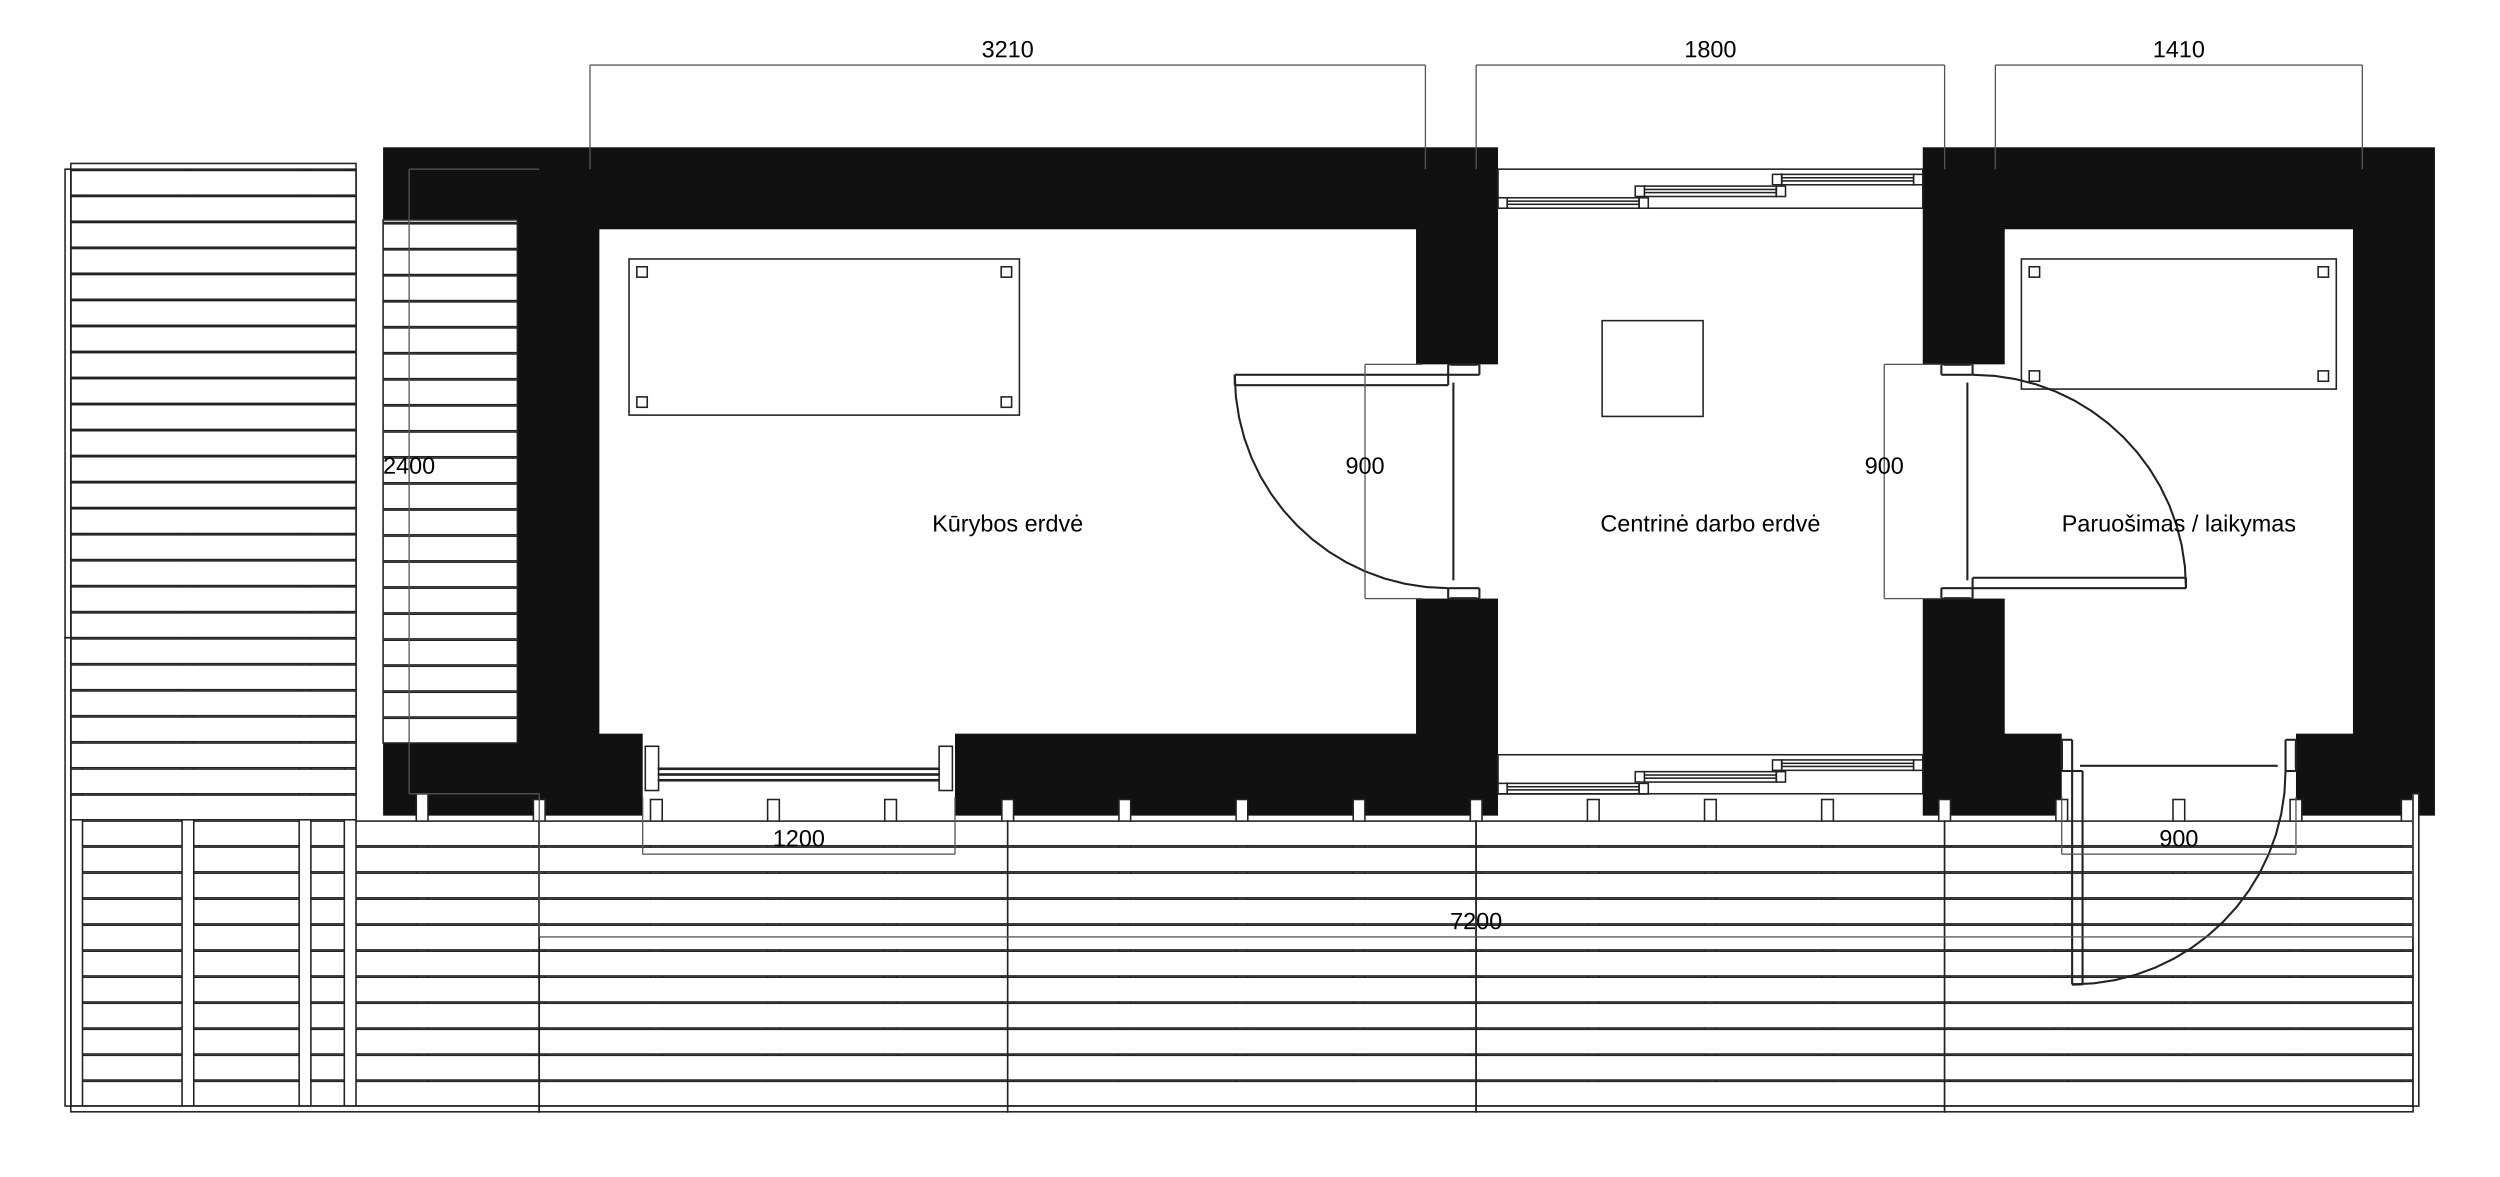
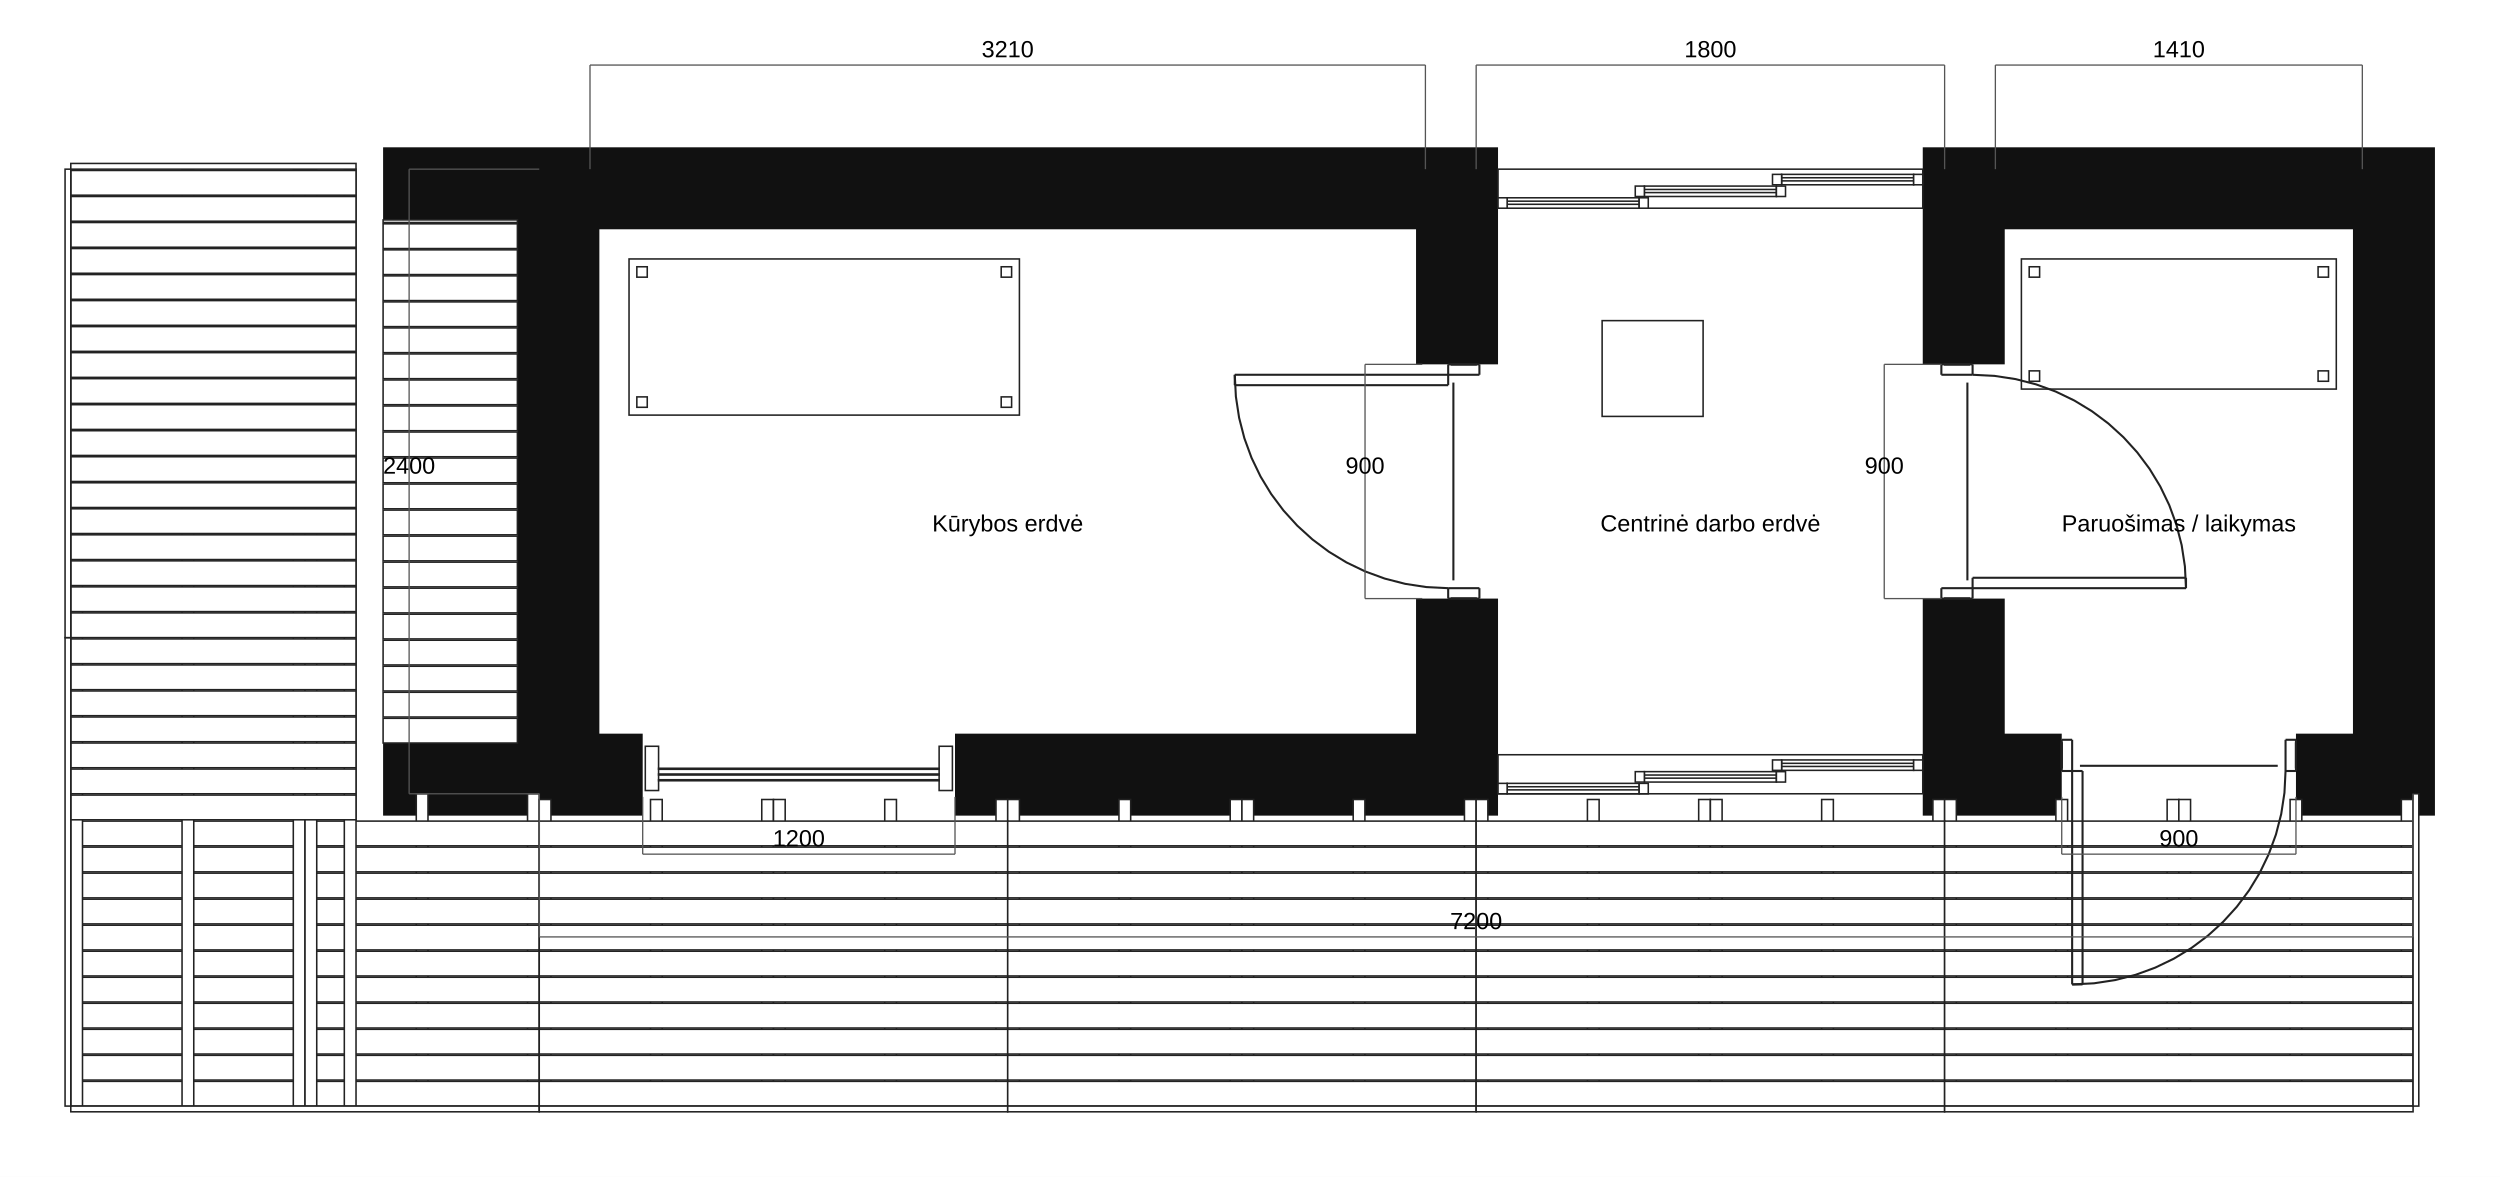
<svg xmlns="http://www.w3.org/2000/svg" viewBox="-2072 -3050 9606.0 4522">
  <rect x="-2072" y="-3050" width="9606.0" height="4522" fill="white" />
  <path d="M-600,84 L397.5,84 L397.5,-231 L231,-231 L231,-2169 L3369.0,-2169 L3369.0,-1650.0 L3684.0,-1650.0 L3684.0,-2484 L-600,-2484 L-600,-2121 L-84,-2121 L-84,-279 L-600,-279 Z M1597.5,84 L3684.0,84 L3684.0,-750.0 L3369.0,-750.0 L3369.0,-231 L1597.5,-231 Z M5316,84 L5850.0,84 L5850.0,-231 L5631,-231 L5631,-750.0 L5316,-750.0 Z M5316,-1650.0 L5631,-1650.0 L5631,-2169 L6969.0,-2169 L6969.0,-231 L6750.0,-231 L6750.0,84 L7284.0,84 L7284.0,-2484 L5316,-2484 Z" fill="#111" fill-rule="evenodd" />
  <polygon points="-472.5,1200 -427.5,1200 -427.5,0 -472.5,0" fill="#ffffff" stroke="#222" stroke-width="6" />
-   <polygon points="-22.5,1200 22.5,1200 22.5,22 -22.5,22" fill="#ffffff" stroke="#222" stroke-width="6" />
+   <polygon points="-45,1200 0,1200 0,0 -45,0" fill="#ffffff" stroke="#222" stroke-width="6" />
+   <polygon points="0,1200 45,1200 45,22 0,22" fill="#ffffff" stroke="#222" stroke-width="6" />
  <polygon points="427.5,1200 472.5,1200 472.5,22 427.5,22" fill="#ffffff" stroke="#222" stroke-width="6" />
-   <polygon points="877.5,1200 922.5,1200 922.5,22 877.5,22" fill="#ffffff" stroke="#222" stroke-width="6" />
+   <polygon points="855,1200 900,1200 900,22 855,22" fill="#ffffff" stroke="#222" stroke-width="6" />
+   <polygon points="900,1200 945,1200 945,22 900,22" fill="#ffffff" stroke="#222" stroke-width="6" />
  <polygon points="1327.5,1200 1372.5,1200 1372.5,22 1327.5,22" fill="#ffffff" stroke="#222" stroke-width="6" />
-   <polygon points="1777.5,1200 1822.5,1200 1822.5,22 1777.5,22" fill="#ffffff" stroke="#222" stroke-width="6" />
+   <polygon points="1755,1200 1800,1200 1800,22 1755,22" fill="#ffffff" stroke="#222" stroke-width="6" />
+   <polygon points="1800,1200 1845,1200 1845,22 1800,22" fill="#ffffff" stroke="#222" stroke-width="6" />
  <polygon points="2227.5,1200 2272.5,1200 2272.5,22 2227.5,22" fill="#ffffff" stroke="#222" stroke-width="6" />
-   <polygon points="2677.5,1200 2722.5,1200 2722.5,22 2677.5,22" fill="#ffffff" stroke="#222" stroke-width="6" />
+   <polygon points="2655,1200 2700,1200 2700,22 2655,22" fill="#ffffff" stroke="#222" stroke-width="6" />
+   <polygon points="2700,1200 2745,1200 2745,22 2700,22" fill="#ffffff" stroke="#222" stroke-width="6" />
  <polygon points="3127.5,1200 3172.5,1200 3172.5,22 3127.5,22" fill="#ffffff" stroke="#222" stroke-width="6" />
-   <polygon points="3577.5,1200 3622.5,1200 3622.5,22 3577.5,22" fill="#ffffff" stroke="#222" stroke-width="6" />
+   <polygon points="3555,1200 3600,1200 3600,22 3555,22" fill="#ffffff" stroke="#222" stroke-width="6" />
+   <polygon points="3600,1200 3645,1200 3645,22 3600,22" fill="#ffffff" stroke="#222" stroke-width="6" />
  <polygon points="4027.5,1200 4072.5,1200 4072.5,22 4027.5,22" fill="#ffffff" stroke="#222" stroke-width="6" />
-   <polygon points="4477.5,1200 4522.5,1200 4522.5,22 4477.5,22" fill="#ffffff" stroke="#222" stroke-width="6" />
+   <polygon points="4455,1200 4500,1200 4500,22 4455,22" fill="#ffffff" stroke="#222" stroke-width="6" />
+   <polygon points="4500,1200 4545,1200 4545,22 4500,22" fill="#ffffff" stroke="#222" stroke-width="6" />
  <polygon points="4927.5,1200 4972.5,1200 4972.5,22 4927.5,22" fill="#ffffff" stroke="#222" stroke-width="6" />
-   <polygon points="5377.5,1200 5422.5,1200 5422.5,22 5377.5,22" fill="#ffffff" stroke="#222" stroke-width="6" />
+   <polygon points="5355,1200 5400,1200 5400,22 5355,22" fill="#ffffff" stroke="#222" stroke-width="6" />
+   <polygon points="5400,1200 5445,1200 5445,22 5400,22" fill="#ffffff" stroke="#222" stroke-width="6" />
  <polygon points="5827.5,1200 5872.5,1200 5872.5,22 5827.5,22" fill="#ffffff" stroke="#222" stroke-width="6" />
-   <polygon points="6277.5,1200 6322.5,1200 6322.5,22 6277.5,22" fill="#ffffff" stroke="#222" stroke-width="6" />
+   <polygon points="6255,1200 6300,1200 6300,22 6255,22" fill="#ffffff" stroke="#222" stroke-width="6" />
+   <polygon points="6300,1200 6345,1200 6345,22 6300,22" fill="#ffffff" stroke="#222" stroke-width="6" />
  <polygon points="6727.5,1200 6772.5,1200 6772.5,22 6727.5,22" fill="#ffffff" stroke="#222" stroke-width="6" />
  <polygon points="7155,1200 7200,1200 7200,22 7155,22" fill="#ffffff" stroke="#222" stroke-width="6" />
  <polygon points="-1800,1200 0,1200 0,1105 -1800,1105" fill="#ffffff" stroke="#222" stroke-width="6" />
  <polygon points="0,1200 1800,1200 1800,1105 0,1105" fill="#ffffff" stroke="#222" stroke-width="6" />
  <polygon points="1800,1200 3600,1200 3600,1105 1800,1105" fill="#ffffff" stroke="#222" stroke-width="6" />
  <polygon points="3600,1200 5400,1200 5400,1105 3600,1105" fill="#ffffff" stroke="#222" stroke-width="6" />
  <polygon points="5400,1200 7200,1200 7200,1105 5400,1105" fill="#ffffff" stroke="#222" stroke-width="6" />
  <polygon points="-1800,1100 0,1100 0,1005 -1800,1005" fill="#ffffff" stroke="#222" stroke-width="6" />
  <polygon points="0,1100 1800,1100 1800,1005 0,1005" fill="#ffffff" stroke="#222" stroke-width="6" />
  <polygon points="1800,1100 3600,1100 3600,1005 1800,1005" fill="#ffffff" stroke="#222" stroke-width="6" />
  <polygon points="3600,1100 5400,1100 5400,1005 3600,1005" fill="#ffffff" stroke="#222" stroke-width="6" />
  <polygon points="5400,1100 7200,1100 7200,1005 5400,1005" fill="#ffffff" stroke="#222" stroke-width="6" />
  <polygon points="-1800,1000 0,1000 0,905 -1800,905" fill="#ffffff" stroke="#222" stroke-width="6" />
  <polygon points="0,1000 1800,1000 1800,905 0,905" fill="#ffffff" stroke="#222" stroke-width="6" />
  <polygon points="1800,1000 3600,1000 3600,905 1800,905" fill="#ffffff" stroke="#222" stroke-width="6" />
  <polygon points="3600,1000 5400,1000 5400,905 3600,905" fill="#ffffff" stroke="#222" stroke-width="6" />
  <polygon points="5400,1000 7200,1000 7200,905 5400,905" fill="#ffffff" stroke="#222" stroke-width="6" />
  <polygon points="-1800,900 0,900 0,805 -1800,805" fill="#ffffff" stroke="#222" stroke-width="6" />
  <polygon points="0,900 1800,900 1800,805 0,805" fill="#ffffff" stroke="#222" stroke-width="6" />
  <polygon points="1800,900 3600,900 3600,805 1800,805" fill="#ffffff" stroke="#222" stroke-width="6" />
  <polygon points="3600,900 5400,900 5400,805 3600,805" fill="#ffffff" stroke="#222" stroke-width="6" />
  <polygon points="5400,900 7200,900 7200,805 5400,805" fill="#ffffff" stroke="#222" stroke-width="6" />
  <polygon points="-1800,800 0,800 0,705 -1800,705" fill="#ffffff" stroke="#222" stroke-width="6" />
  <polygon points="0,800 1800,800 1800,705 0,705" fill="#ffffff" stroke="#222" stroke-width="6" />
  <polygon points="1800,800 3600,800 3600,705 1800,705" fill="#ffffff" stroke="#222" stroke-width="6" />
  <polygon points="3600,800 5400,800 5400,705 3600,705" fill="#ffffff" stroke="#222" stroke-width="6" />
  <polygon points="5400,800 7200,800 7200,705 5400,705" fill="#ffffff" stroke="#222" stroke-width="6" />
  <polygon points="-1800,700 0,700 0,605 -1800,605" fill="#ffffff" stroke="#222" stroke-width="6" />
  <polygon points="0,700 1800,700 1800,605 0,605" fill="#ffffff" stroke="#222" stroke-width="6" />
  <polygon points="1800,700 3600,700 3600,605 1800,605" fill="#ffffff" stroke="#222" stroke-width="6" />
  <polygon points="3600,700 5400,700 5400,605 3600,605" fill="#ffffff" stroke="#222" stroke-width="6" />
  <polygon points="5400,700 7200,700 7200,605 5400,605" fill="#ffffff" stroke="#222" stroke-width="6" />
  <polygon points="-1800,600 0,600 0,505 -1800,505" fill="#ffffff" stroke="#222" stroke-width="6" />
  <polygon points="0,600 1800,600 1800,505 0,505" fill="#ffffff" stroke="#222" stroke-width="6" />
  <polygon points="1800,600 3600,600 3600,505 1800,505" fill="#ffffff" stroke="#222" stroke-width="6" />
  <polygon points="3600,600 5400,600 5400,505 3600,505" fill="#ffffff" stroke="#222" stroke-width="6" />
  <polygon points="5400,600 7200,600 7200,505 5400,505" fill="#ffffff" stroke="#222" stroke-width="6" />
  <polygon points="-1800,500 0,500 0,405 -1800,405" fill="#ffffff" stroke="#222" stroke-width="6" />
  <polygon points="0,500 1800,500 1800,405 0,405" fill="#ffffff" stroke="#222" stroke-width="6" />
  <polygon points="1800,500 3600,500 3600,405 1800,405" fill="#ffffff" stroke="#222" stroke-width="6" />
  <polygon points="3600,500 5400,500 5400,405 3600,405" fill="#ffffff" stroke="#222" stroke-width="6" />
  <polygon points="5400,500 7200,500 7200,405 5400,405" fill="#ffffff" stroke="#222" stroke-width="6" />
  <polygon points="-1800,400 0,400 0,305 -1800,305" fill="#ffffff" stroke="#222" stroke-width="6" />
  <polygon points="0,400 1800,400 1800,305 0,305" fill="#ffffff" stroke="#222" stroke-width="6" />
  <polygon points="1800,400 3600,400 3600,305 1800,305" fill="#ffffff" stroke="#222" stroke-width="6" />
  <polygon points="3600,400 5400,400 5400,305 3600,305" fill="#ffffff" stroke="#222" stroke-width="6" />
  <polygon points="5400,400 7200,400 7200,305 5400,305" fill="#ffffff" stroke="#222" stroke-width="6" />
  <polygon points="-1800,300 0,300 0,205 -1800,205" fill="#ffffff" stroke="#222" stroke-width="6" />
  <polygon points="0,300 1800,300 1800,205 0,205" fill="#ffffff" stroke="#222" stroke-width="6" />
  <polygon points="1800,300 3600,300 3600,205 1800,205" fill="#ffffff" stroke="#222" stroke-width="6" />
  <polygon points="3600,300 5400,300 5400,205 3600,205" fill="#ffffff" stroke="#222" stroke-width="6" />
  <polygon points="5400,300 7200,300 7200,205 5400,205" fill="#ffffff" stroke="#222" stroke-width="6" />
  <polygon points="-1800,200 0,200 0,105 -1800,105" fill="#ffffff" stroke="#222" stroke-width="6" />
  <polygon points="0,200 1800,200 1800,105 0,105" fill="#ffffff" stroke="#222" stroke-width="6" />
  <polygon points="1800,200 3600,200 3600,105 1800,105" fill="#ffffff" stroke="#222" stroke-width="6" />
  <polygon points="3600,200 5400,200 5400,105 3600,105" fill="#ffffff" stroke="#222" stroke-width="6" />
  <polygon points="5400,200 7200,200 7200,105 5400,105" fill="#ffffff" stroke="#222" stroke-width="6" />
  <polygon points="-1800,1200 -1755,1200 -1755,-2400 -1800,-2400" fill="#ffffff" stroke="#222" stroke-width="6" />
  <polygon points="-1372.5,1200 -1327.5,1200 -1327.5,-2400 -1372.5,-2400" fill="#ffffff" stroke="#222" stroke-width="6" />
-   <polygon points="-922.5,1200 -877.5,1200 -877.5,-2400 -922.5,-2400" fill="#ffffff" stroke="#222" stroke-width="6" />
+   <polygon points="-945,1200 -900,1200 -900,-2400 -945,-2400" fill="#ffffff" stroke="#222" stroke-width="6" />
+   <polygon points="-900,1200 -855,1200 -855,-2400 -900,-2400" fill="#ffffff" stroke="#222" stroke-width="6" />
  <polygon points="-749,1200 -704,1200 -704,-2400 -749,-2400" fill="#ffffff" stroke="#222" stroke-width="6" />
  <polygon points="-1800,100 -704,100 -704,5 -1800,5" fill="#ffffff" stroke="#222" stroke-width="6" />
  <polygon points="-1800,0 -704,0 -704,-95 -1800,-95" fill="#ffffff" stroke="#222" stroke-width="6" />
  <polygon points="-1800,-100 -704,-100 -704,-195 -1800,-195" fill="#ffffff" stroke="#222" stroke-width="6" />
  <polygon points="-1800,-200 -704,-200 -704,-295 -1800,-295" fill="#ffffff" stroke="#222" stroke-width="6" />
  <polygon points="-1800,-300 -704,-300 -704,-395 -1800,-395" fill="#ffffff" stroke="#222" stroke-width="6" />
  <polygon points="-1800,-400 -704,-400 -704,-495 -1800,-495" fill="#ffffff" stroke="#222" stroke-width="6" />
  <polygon points="-1800,-500 -704,-500 -704,-595 -1800,-595" fill="#ffffff" stroke="#222" stroke-width="6" />
  <polygon points="-1800,-600 -704,-600 -704,-695 -1800,-695" fill="#ffffff" stroke="#222" stroke-width="6" />
  <polygon points="-1800,-700 -704,-700 -704,-795 -1800,-795" fill="#ffffff" stroke="#222" stroke-width="6" />
  <polygon points="-1800,-800 -704,-800 -704,-895 -1800,-895" fill="#ffffff" stroke="#222" stroke-width="6" />
  <polygon points="-1800,-900 -704,-900 -704,-995 -1800,-995" fill="#ffffff" stroke="#222" stroke-width="6" />
  <polygon points="-1800,-1000 -704,-1000 -704,-1095 -1800,-1095" fill="#ffffff" stroke="#222" stroke-width="6" />
  <polygon points="-1800,-1100 -704,-1100 -704,-1195 -1800,-1195" fill="#ffffff" stroke="#222" stroke-width="6" />
  <polygon points="-1800,-1200 -704,-1200 -704,-1295 -1800,-1295" fill="#ffffff" stroke="#222" stroke-width="6" />
  <polygon points="-1800,-1300 -704,-1300 -704,-1395 -1800,-1395" fill="#ffffff" stroke="#222" stroke-width="6" />
  <polygon points="-1800,-1400 -704,-1400 -704,-1495 -1800,-1495" fill="#ffffff" stroke="#222" stroke-width="6" />
  <polygon points="-1800,-1500 -704,-1500 -704,-1595 -1800,-1595" fill="#ffffff" stroke="#222" stroke-width="6" />
  <polygon points="-1800,-1600 -704,-1600 -704,-1695 -1800,-1695" fill="#ffffff" stroke="#222" stroke-width="6" />
  <polygon points="-1800,-1700 -704,-1700 -704,-1795 -1800,-1795" fill="#ffffff" stroke="#222" stroke-width="6" />
  <polygon points="-1800,-1800 -704,-1800 -704,-1895 -1800,-1895" fill="#ffffff" stroke="#222" stroke-width="6" />
  <polygon points="-1800,-1900 -704,-1900 -704,-1995 -1800,-1995" fill="#ffffff" stroke="#222" stroke-width="6" />
  <polygon points="-1800,-2000 -704,-2000 -704,-2095 -1800,-2095" fill="#ffffff" stroke="#222" stroke-width="6" />
  <polygon points="-1800,-2100 -704,-2100 -704,-2195 -1800,-2195" fill="#ffffff" stroke="#222" stroke-width="6" />
  <polygon points="-1800,-2200 -704,-2200 -704,-2295 -1800,-2295" fill="#ffffff" stroke="#222" stroke-width="6" />
  <polygon points="-1800,-2300 -704,-2300 -704,-2395 -1800,-2395" fill="#ffffff" stroke="#222" stroke-width="6" />
  <polygon points="-1800,1222 0,1222 0,1200 -1800,1200" fill="#ffffff" stroke="#222" stroke-width="6" />
  <polygon points="0,1222 1800,1222 1800,1200 0,1200" fill="#ffffff" stroke="#222" stroke-width="6" />
  <polygon points="1800,1222 3600,1222 3600,1200 1800,1200" fill="#ffffff" stroke="#222" stroke-width="6" />
  <polygon points="3600,1222 5400,1222 5400,1200 3600,1200" fill="#ffffff" stroke="#222" stroke-width="6" />
  <polygon points="5400,1222 7200,1222 7200,1200 5400,1200" fill="#ffffff" stroke="#222" stroke-width="6" />
  <polygon points="-1822,1200 -1800,1200 -1800,-600 -1822,-600" fill="#ffffff" stroke="#222" stroke-width="6" />
  <polygon points="-1822,-600 -1800,-600 -1800,-2400 -1822,-2400" fill="#ffffff" stroke="#222" stroke-width="6" />
  <polygon points="7200,1200 7222,1200 7222,0 7200,0" fill="#ffffff" stroke="#222" stroke-width="6" />
  <polygon points="-1800,-2400 -704,-2400 -704,-2422 -1800,-2422" fill="#ffffff" stroke="#222" stroke-width="6" />
  <polygon points="345,-1455 1845,-1455 1845,-2055 345,-2055" fill="#ffffff" stroke="#222" stroke-width="6" />
  <polygon points="375,-1485 415,-1485 415,-1525 375,-1525" fill="#ffffff" stroke="#222" stroke-width="6" />
  <polygon points="1775,-1485 1815,-1485 1815,-1525 1775,-1525" fill="#ffffff" stroke="#222" stroke-width="6" />
  <polygon points="375,-1985 415,-1985 415,-2025 375,-2025" fill="#ffffff" stroke="#222" stroke-width="6" />
  <polygon points="1775,-1985 1815,-1985 1815,-2025 1775,-2025" fill="#ffffff" stroke="#222" stroke-width="6" />
  <polygon points="5695,-1555 6905,-1555 6905,-2055 5695,-2055" fill="#ffffff" stroke="#222" stroke-width="6" />
  <polygon points="5725,-1585 5765,-1585 5765,-1625 5725,-1625" fill="#ffffff" stroke="#222" stroke-width="6" />
  <polygon points="6835,-1585 6875,-1585 6875,-1625 6835,-1625" fill="#ffffff" stroke="#222" stroke-width="6" />
  <polygon points="5725,-1985 5765,-1985 5765,-2025 5725,-2025" fill="#ffffff" stroke="#222" stroke-width="6" />
  <polygon points="6835,-1985 6875,-1985 6875,-2025 6835,-2025" fill="#ffffff" stroke="#222" stroke-width="6" />
  <polygon points="3684,0 5316,0 5316,-150 3684,-150" fill="#ffffff" stroke="#222" stroke-width="6" />
  <polygon points="3719.0,0 4226.333,0 4226.333,-40 3719.0,-40" fill="#ffffff" stroke="#222" stroke-width="6" />
  <polygon points="4246.333,-45 4753.667,-45 4753.667,-85 4246.333,-85" fill="#ffffff" stroke="#222" stroke-width="6" />
  <polygon points="4773.667,-90 5281.0,-90 5281.0,-130 4773.667,-130" fill="#ffffff" stroke="#222" stroke-width="6" />
  <polygon points="3684,-2250 5316,-2250 5316,-2400 3684,-2400" fill="#ffffff" stroke="#222" stroke-width="6" />
  <polygon points="3719.0,-2250 4226.333,-2250 4226.333,-2290 3719.0,-2290" fill="#ffffff" stroke="#222" stroke-width="6" />
  <polygon points="4246.333,-2295 4753.667,-2295 4753.667,-2335 4246.333,-2335" fill="#ffffff" stroke="#222" stroke-width="6" />
  <polygon points="4773.667,-2340 5281.0,-2340 5281.0,-2380 4773.667,-2380" fill="#ffffff" stroke="#222" stroke-width="6" />
  <polygon points="4084,-1450 4472,-1450 4472,-1818 4084,-1818" fill="#ffffff" stroke="#222" stroke-width="6" />
  <polygon points="-600,-195 -84,-195 -84,-290 -600,-290" fill="#ffffff" stroke="#222" stroke-width="6" />
  <polygon points="-600,-295 -84,-295 -84,-390 -600,-390" fill="#ffffff" stroke="#222" stroke-width="6" />
  <polygon points="-600,-395 -84,-395 -84,-490 -600,-490" fill="#ffffff" stroke="#222" stroke-width="6" />
  <polygon points="-600,-495 -84,-495 -84,-590 -600,-590" fill="#ffffff" stroke="#222" stroke-width="6" />
  <polygon points="-600,-595 -84,-595 -84,-690 -600,-690" fill="#ffffff" stroke="#222" stroke-width="6" />
  <polygon points="-600,-695 -84,-695 -84,-790 -600,-790" fill="#ffffff" stroke="#222" stroke-width="6" />
  <polygon points="-600,-795 -84,-795 -84,-890 -600,-890" fill="#ffffff" stroke="#222" stroke-width="6" />
  <polygon points="-600,-895 -84,-895 -84,-990 -600,-990" fill="#ffffff" stroke="#222" stroke-width="6" />
  <polygon points="-600,-995 -84,-995 -84,-1090 -600,-1090" fill="#ffffff" stroke="#222" stroke-width="6" />
  <polygon points="-600,-1095 -84,-1095 -84,-1190 -600,-1190" fill="#ffffff" stroke="#222" stroke-width="6" />
  <polygon points="-600,-1195 -84,-1195 -84,-1290 -600,-1290" fill="#ffffff" stroke="#222" stroke-width="6" />
  <polygon points="-600,-1295 -84,-1295 -84,-1390 -600,-1390" fill="#ffffff" stroke="#222" stroke-width="6" />
  <polygon points="-600,-1395 -84,-1395 -84,-1490 -600,-1490" fill="#ffffff" stroke="#222" stroke-width="6" />
  <polygon points="-600,-1495 -84,-1495 -84,-1590 -600,-1590" fill="#ffffff" stroke="#222" stroke-width="6" />
  <polygon points="-600,-1595 -84,-1595 -84,-1690 -600,-1690" fill="#ffffff" stroke="#222" stroke-width="6" />
  <polygon points="-600,-1695 -84,-1695 -84,-1790 -600,-1790" fill="#ffffff" stroke="#222" stroke-width="6" />
  <polygon points="-600,-1795 -84,-1795 -84,-1890 -600,-1890" fill="#ffffff" stroke="#222" stroke-width="6" />
  <polygon points="-600,-1895 -84,-1895 -84,-1990 -600,-1990" fill="#ffffff" stroke="#222" stroke-width="6" />
  <polygon points="-600,-1995 -84,-1995 -84,-2090 -600,-2090" fill="#ffffff" stroke="#222" stroke-width="6" />
  <polygon points="-600,-2095 -84,-2095 -84,-2190 -600,-2190" fill="#ffffff" stroke="#222" stroke-width="6" />
  <polygon points="-600,-2195 -84,-2195 -84,-2205 -600,-2205" fill="#ffffff" stroke="#222" stroke-width="6" />
  <polygon points="407.5,-12.5 458.5,-12.5 458.5,-182.5 407.5,-182.5" fill="#ffffff" stroke="#222" stroke-width="6" />
  <polygon points="1536.5,-12.5 1587.5,-12.5 1587.5,-182.5 1536.5,-182.5" fill="#ffffff" stroke="#222" stroke-width="6" />
  <polygon points="458.5,-50.0 1536.5,-50.0 1536.5,-54.0 458.5,-54.0" fill="#ffffff" stroke="#222" stroke-width="6" />
  <polygon points="458.5,-72.0 1536.5,-72.0 1536.5,-76.0 458.5,-76.0" fill="#ffffff" stroke="#222" stroke-width="6" />
  <polygon points="458.5,-94.0 1536.5,-94.0 1536.5,-98.0 458.5,-98.0" fill="#ffffff" stroke="#222" stroke-width="6" />
  <polygon points="3719.0,-15.0 4226.333,-15.0 4226.333,-27.0 3719.0,-27.0" fill="#ffffff" stroke="#222" stroke-width="6" />
  <polygon points="3684.0,-0.0 3719.0,-0.0 3719.0,-40.0 3684.0,-40.0" fill="#ffffff" stroke="#222" stroke-width="6" />
  <polygon points="4226.333,-0.0 4261.333,-0.0 4261.333,-40.0 4226.333,-40.0" fill="#ffffff" stroke="#222" stroke-width="6" />
  <polygon points="4246.333,-60.0 4753.667,-60.0 4753.667,-72.0 4246.333,-72.0" fill="#ffffff" stroke="#222" stroke-width="6" />
  <polygon points="4211.333,-45.0 4246.333,-45.0 4246.333,-85.0 4211.333,-85.0" fill="#ffffff" stroke="#222" stroke-width="6" />
  <polygon points="4753.667,-45.0 4788.667,-45.0 4788.667,-85.0 4753.667,-85.0" fill="#ffffff" stroke="#222" stroke-width="6" />
  <polygon points="4773.667,-105.0 5281.0,-105.0 5281.0,-117.0 4773.667,-117.0" fill="#ffffff" stroke="#222" stroke-width="6" />
  <polygon points="4738.667,-90.0 4773.667,-90.0 4773.667,-130.0 4738.667,-130.0" fill="#ffffff" stroke="#222" stroke-width="6" />
  <polygon points="5281.0,-90.0 5316.0,-90.0 5316.0,-130.0 5281.0,-130.0" fill="#ffffff" stroke="#222" stroke-width="6" />
  <polygon points="3719.0,-2265.0 4226.333,-2265.0 4226.333,-2277.0 3719.0,-2277.0" fill="#ffffff" stroke="#222" stroke-width="6" />
  <polygon points="3684.0,-2250.0 3719.0,-2250.0 3719.0,-2290.0 3684.0,-2290.0" fill="#ffffff" stroke="#222" stroke-width="6" />
  <polygon points="4226.333,-2250.0 4261.333,-2250.0 4261.333,-2290.0 4226.333,-2290.0" fill="#ffffff" stroke="#222" stroke-width="6" />
  <polygon points="4246.333,-2310.0 4753.667,-2310.0 4753.667,-2322.0 4246.333,-2322.0" fill="#ffffff" stroke="#222" stroke-width="6" />
  <polygon points="4211.333,-2295.0 4246.333,-2295.0 4246.333,-2335.0 4211.333,-2335.0" fill="#ffffff" stroke="#222" stroke-width="6" />
  <polygon points="4753.667,-2295.0 4788.667,-2295.0 4788.667,-2335.0 4753.667,-2335.0" fill="#ffffff" stroke="#222" stroke-width="6" />
  <polygon points="4773.667,-2355.0 5281.0,-2355.0 5281.0,-2367.0 4773.667,-2367.0" fill="#ffffff" stroke="#222" stroke-width="6" />
  <polygon points="4738.667,-2340.0 4773.667,-2340.0 4773.667,-2380.0 4738.667,-2380.0" fill="#ffffff" stroke="#222" stroke-width="6" />
  <polygon points="5281.0,-2340.0 5316.0,-2340.0 5316.0,-2380.0 5281.0,-2380.0" fill="#ffffff" stroke="#222" stroke-width="6" />
  <polyline points="3512.5,-820.0 3512.5,-1580.0" fill="none" stroke="#222" stroke-width="8" />
  <polyline points="2672.5,-1610.0 2676.734,-1526.16 2689.159,-1444.741 2709.366,-1366.157 2736.94,-1290.819 2771.47,-1219.139 2812.543,-1151.53 2859.748,-1088.404 2912.672,-1030.172 2970.904,-977.248 3034.03,-930.043 3101.639,-888.97 3173.319,-854.44 3248.657,-826.866 3327.241,-806.659 3408.66,-794.234 3492.5,-790.0" fill="none" stroke="#222" stroke-width="8" />
  <polyline points="3612.5,-750.0 3612.5,-790.0" fill="none" stroke="#222" stroke-width="8" />
  <polyline points="3612.5,-790.0 3492.5,-790.0" fill="none" stroke="#222" stroke-width="8" />
  <polyline points="3492.5,-790.0 3492.5,-750.0" fill="none" stroke="#222" stroke-width="8" />
  <polyline points="3492.5,-750.0 3612.5,-750.0" fill="none" stroke="#222" stroke-width="8" />
  <polyline points="3492.5,-1650.0 3492.5,-1610.0" fill="none" stroke="#222" stroke-width="8" />
  <polyline points="3492.5,-1610.0 3612.5,-1610.0" fill="none" stroke="#222" stroke-width="8" />
  <polyline points="3612.5,-1610.0 3612.5,-1650.0" fill="none" stroke="#222" stroke-width="8" />
  <polyline points="3612.5,-1650.0 3492.5,-1650.0" fill="none" stroke="#222" stroke-width="8" />
  <polyline points="2672.5,-1610.0 3492.5,-1610.0" fill="none" stroke="#222" stroke-width="8" />
  <polyline points="3492.5,-1610.0 3492.5,-1570.0" fill="none" stroke="#222" stroke-width="8" />
  <polyline points="3492.5,-1570.0 2672.5,-1570.0" fill="none" stroke="#222" stroke-width="8" />
  <polyline points="2672.5,-1570.0 2672.5,-1610.0" fill="none" stroke="#222" stroke-width="8" />
  <polyline points="3502.5,-750.0 3602.5,-750.0" fill="none" stroke="#222" stroke-width="8" />
  <polyline points="3502.5,-750.0 3602.5,-750.0" fill="none" stroke="#222" stroke-width="8" />
  <polyline points="3502.5,-1650.0 3602.5,-1650.0" fill="none" stroke="#222" stroke-width="8" />
  <polyline points="3502.5,-1650.0 3602.5,-1650.0" fill="none" stroke="#222" stroke-width="8" />
  <polyline points="5487.5,-1580.0 5487.5,-820.0" fill="none" stroke="#222" stroke-width="8" />
  <polyline points="6327.5,-790.0 6323.266,-873.84 6310.841,-955.259 6290.634,-1033.843 6263.06,-1109.181 6228.53,-1180.861 6187.457,-1248.47 6140.252,-1311.596 6087.328,-1369.828 6029.096,-1422.752 5965.97,-1469.957 5898.361,-1511.03 5826.681,-1545.56 5751.343,-1573.134 5672.759,-1593.341 5591.34,-1605.766 5507.5,-1610.0" fill="none" stroke="#222" stroke-width="8" />
  <polyline points="5387.5,-1650.0 5387.5,-1610.0" fill="none" stroke="#222" stroke-width="8" />
  <polyline points="5387.5,-1610.0 5507.5,-1610.0" fill="none" stroke="#222" stroke-width="8" />
  <polyline points="5507.5,-1610.0 5507.5,-1650.0" fill="none" stroke="#222" stroke-width="8" />
  <polyline points="5507.5,-1650.0 5387.5,-1650.0" fill="none" stroke="#222" stroke-width="8" />
  <polyline points="5507.5,-750.0 5507.5,-790.0" fill="none" stroke="#222" stroke-width="8" />
  <polyline points="5507.5,-790.0 5387.5,-790.0" fill="none" stroke="#222" stroke-width="8" />
  <polyline points="5387.5,-790.0 5387.5,-750.0" fill="none" stroke="#222" stroke-width="8" />
  <polyline points="5387.5,-750.0 5507.5,-750.0" fill="none" stroke="#222" stroke-width="8" />
  <polyline points="6327.5,-790.0 5507.5,-790.0" fill="none" stroke="#222" stroke-width="8" />
  <polyline points="5507.5,-790.0 5507.5,-830.0" fill="none" stroke="#222" stroke-width="8" />
  <polyline points="5507.5,-830.0 6327.5,-830.0" fill="none" stroke="#222" stroke-width="8" />
  <polyline points="6327.5,-830.0 6327.5,-790.0" fill="none" stroke="#222" stroke-width="8" />
  <polyline points="5497.5,-1650.0 5397.5,-1650.0" fill="none" stroke="#222" stroke-width="8" />
  <polyline points="5497.5,-1650.0 5397.5,-1650.0" fill="none" stroke="#222" stroke-width="8" />
  <polyline points="5497.5,-750.0 5397.5,-750.0" fill="none" stroke="#222" stroke-width="8" />
  <polyline points="5497.5,-750.0 5397.5,-750.0" fill="none" stroke="#222" stroke-width="8" />
  <polyline points="6680.0,-107.5 5920.0,-107.5" fill="none" stroke="#222" stroke-width="8" />
  <polyline points="5890.0,732.5 5973.84,728.266 6055.259,715.841 6133.843,695.634 6209.181,668.06 6280.861,633.53 6348.47,592.457 6411.596,545.252 6469.828,492.328 6522.752,434.096 6569.957,370.97 6611.03,303.361 6645.56,231.681 6673.134,156.343 6693.341,77.759 6705.766,-3.66 6710.0,-87.5" fill="none" stroke="#222" stroke-width="8" />
  <polyline points="6750.0,-207.5 6710.0,-207.5" fill="none" stroke="#222" stroke-width="8" />
  <polyline points="6710.0,-207.5 6710.0,-87.5" fill="none" stroke="#222" stroke-width="8" />
  <polyline points="6710.0,-87.5 6750.0,-87.5" fill="none" stroke="#222" stroke-width="8" />
  <polyline points="6750.0,-87.5 6750.0,-207.5" fill="none" stroke="#222" stroke-width="8" />
  <polyline points="5850.0,-87.5 5890.0,-87.5" fill="none" stroke="#222" stroke-width="8" />
  <polyline points="5890.0,-87.5 5890.0,-207.5" fill="none" stroke="#222" stroke-width="8" />
  <polyline points="5890.0,-207.5 5850.0,-207.5" fill="none" stroke="#222" stroke-width="8" />
  <polyline points="5850.0,-207.5 5850.0,-87.5" fill="none" stroke="#222" stroke-width="8" />
  <polyline points="5890.0,732.5 5890.0,-87.5" fill="none" stroke="#222" stroke-width="8" />
  <polyline points="5890.0,-87.5 5930.0,-87.5" fill="none" stroke="#222" stroke-width="8" />
  <polyline points="5930.0,-87.5 5930.0,732.5" fill="none" stroke="#222" stroke-width="8" />
  <polyline points="5930.0,732.5 5890.0,732.5" fill="none" stroke="#222" stroke-width="8" />
  <polyline points="6750.0,-97.5 6750.0,-197.5" fill="none" stroke="#222" stroke-width="8" />
  <polyline points="6750.0,-97.5 6750.0,-197.5" fill="none" stroke="#222" stroke-width="8" />
  <polyline points="5850.0,-97.5 5850.0,-197.5" fill="none" stroke="#222" stroke-width="8" />
  <polyline points="5850.0,-97.5 5850.0,-197.5" fill="none" stroke="#222" stroke-width="8" />
  <text x="1800.0" y="-1008.0" font-family="Arial" font-size="90" text-anchor="middle">Kūrybos erdvė</text>
  <text x="4500.0" y="-1008.0" font-family="Arial" font-size="90" text-anchor="middle">Centrinė darbo erdvė</text>
  <text x="6300.0" y="-1008.0" font-family="Arial" font-size="90" text-anchor="middle">Paruošimas / laikymas</text>
  <path d="M0,0 L0,550" stroke="#555" stroke-width="5" />
  <path d="M7200,0 L7200,550" stroke="#555" stroke-width="5" />
  <path d="M0,550 L7200,550" stroke="#555" stroke-width="5" />
  <text x="3600.0" y="520.0" font-family="Arial" font-size="90" text-anchor="middle">7200</text>
  <path d="M0,0 L-500,0" stroke="#555" stroke-width="5" />
  <path d="M0,-2400 L-500,-2400" stroke="#555" stroke-width="5" />
  <path d="M-500,0 L-500,-2400" stroke="#555" stroke-width="5" />
  <text x="-500.0" y="-1230.0" font-family="Arial" font-size="90" text-anchor="middle">2400</text>
  <path d="M195,-2400 L195,-2800" stroke="#555" stroke-width="5" />
  <path d="M3405,-2400 L3405,-2800" stroke="#555" stroke-width="5" />
  <path d="M195,-2800 L3405,-2800" stroke="#555" stroke-width="5" />
  <text x="1800.0" y="-2830.0" font-family="Arial" font-size="90" text-anchor="middle">3210</text>
  <path d="M3600,-2400 L3600,-2800" stroke="#555" stroke-width="5" />
  <path d="M5400,-2400 L5400,-2800" stroke="#555" stroke-width="5" />
  <path d="M3600,-2800 L5400,-2800" stroke="#555" stroke-width="5" />
  <text x="4500.0" y="-2830.0" font-family="Arial" font-size="90" text-anchor="middle">1800</text>
  <path d="M5595,-2400 L5595,-2800" stroke="#555" stroke-width="5" />
  <path d="M7005,-2400 L7005,-2800" stroke="#555" stroke-width="5" />
  <path d="M5595,-2800 L7005,-2800" stroke="#555" stroke-width="5" />
  <text x="6300.0" y="-2830.0" font-family="Arial" font-size="90" text-anchor="middle">1410</text>
  <path d="M397.5,12 L397.5,232" stroke="#555" stroke-width="5" />
  <path d="M1597.5,12 L1597.5,232" stroke="#555" stroke-width="5" />
  <path d="M397.5,232 L1597.5,232" stroke="#555" stroke-width="5" />
  <text x="997.5" y="202.0" font-family="Arial" font-size="90" text-anchor="middle">1200</text>
  <path d="M3393,-750.0 L3173,-750.0" stroke="#555" stroke-width="5" />
  <path d="M3393,-1650.0 L3173,-1650.0" stroke="#555" stroke-width="5" />
  <path d="M3173,-750.0 L3173,-1650.0" stroke="#555" stroke-width="5" />
  <text x="3173.0" y="-1230.0" font-family="Arial" font-size="90" text-anchor="middle">900</text>
  <path d="M5388,-750.0 L5168,-750.0" stroke="#555" stroke-width="5" />
  <path d="M5388,-1650.0 L5168,-1650.0" stroke="#555" stroke-width="5" />
  <path d="M5168,-750.0 L5168,-1650.0" stroke="#555" stroke-width="5" />
  <text x="5168.0" y="-1230.0" font-family="Arial" font-size="90" text-anchor="middle">900</text>
  <path d="M5850.0,12 L5850.0,232" stroke="#555" stroke-width="5" />
  <path d="M6750.0,12 L6750.0,232" stroke="#555" stroke-width="5" />
  <path d="M5850.0,232 L6750.0,232" stroke="#555" stroke-width="5" />
  <text x="6300.0" y="202.0" font-family="Arial" font-size="90" text-anchor="middle">900</text>
</svg>
